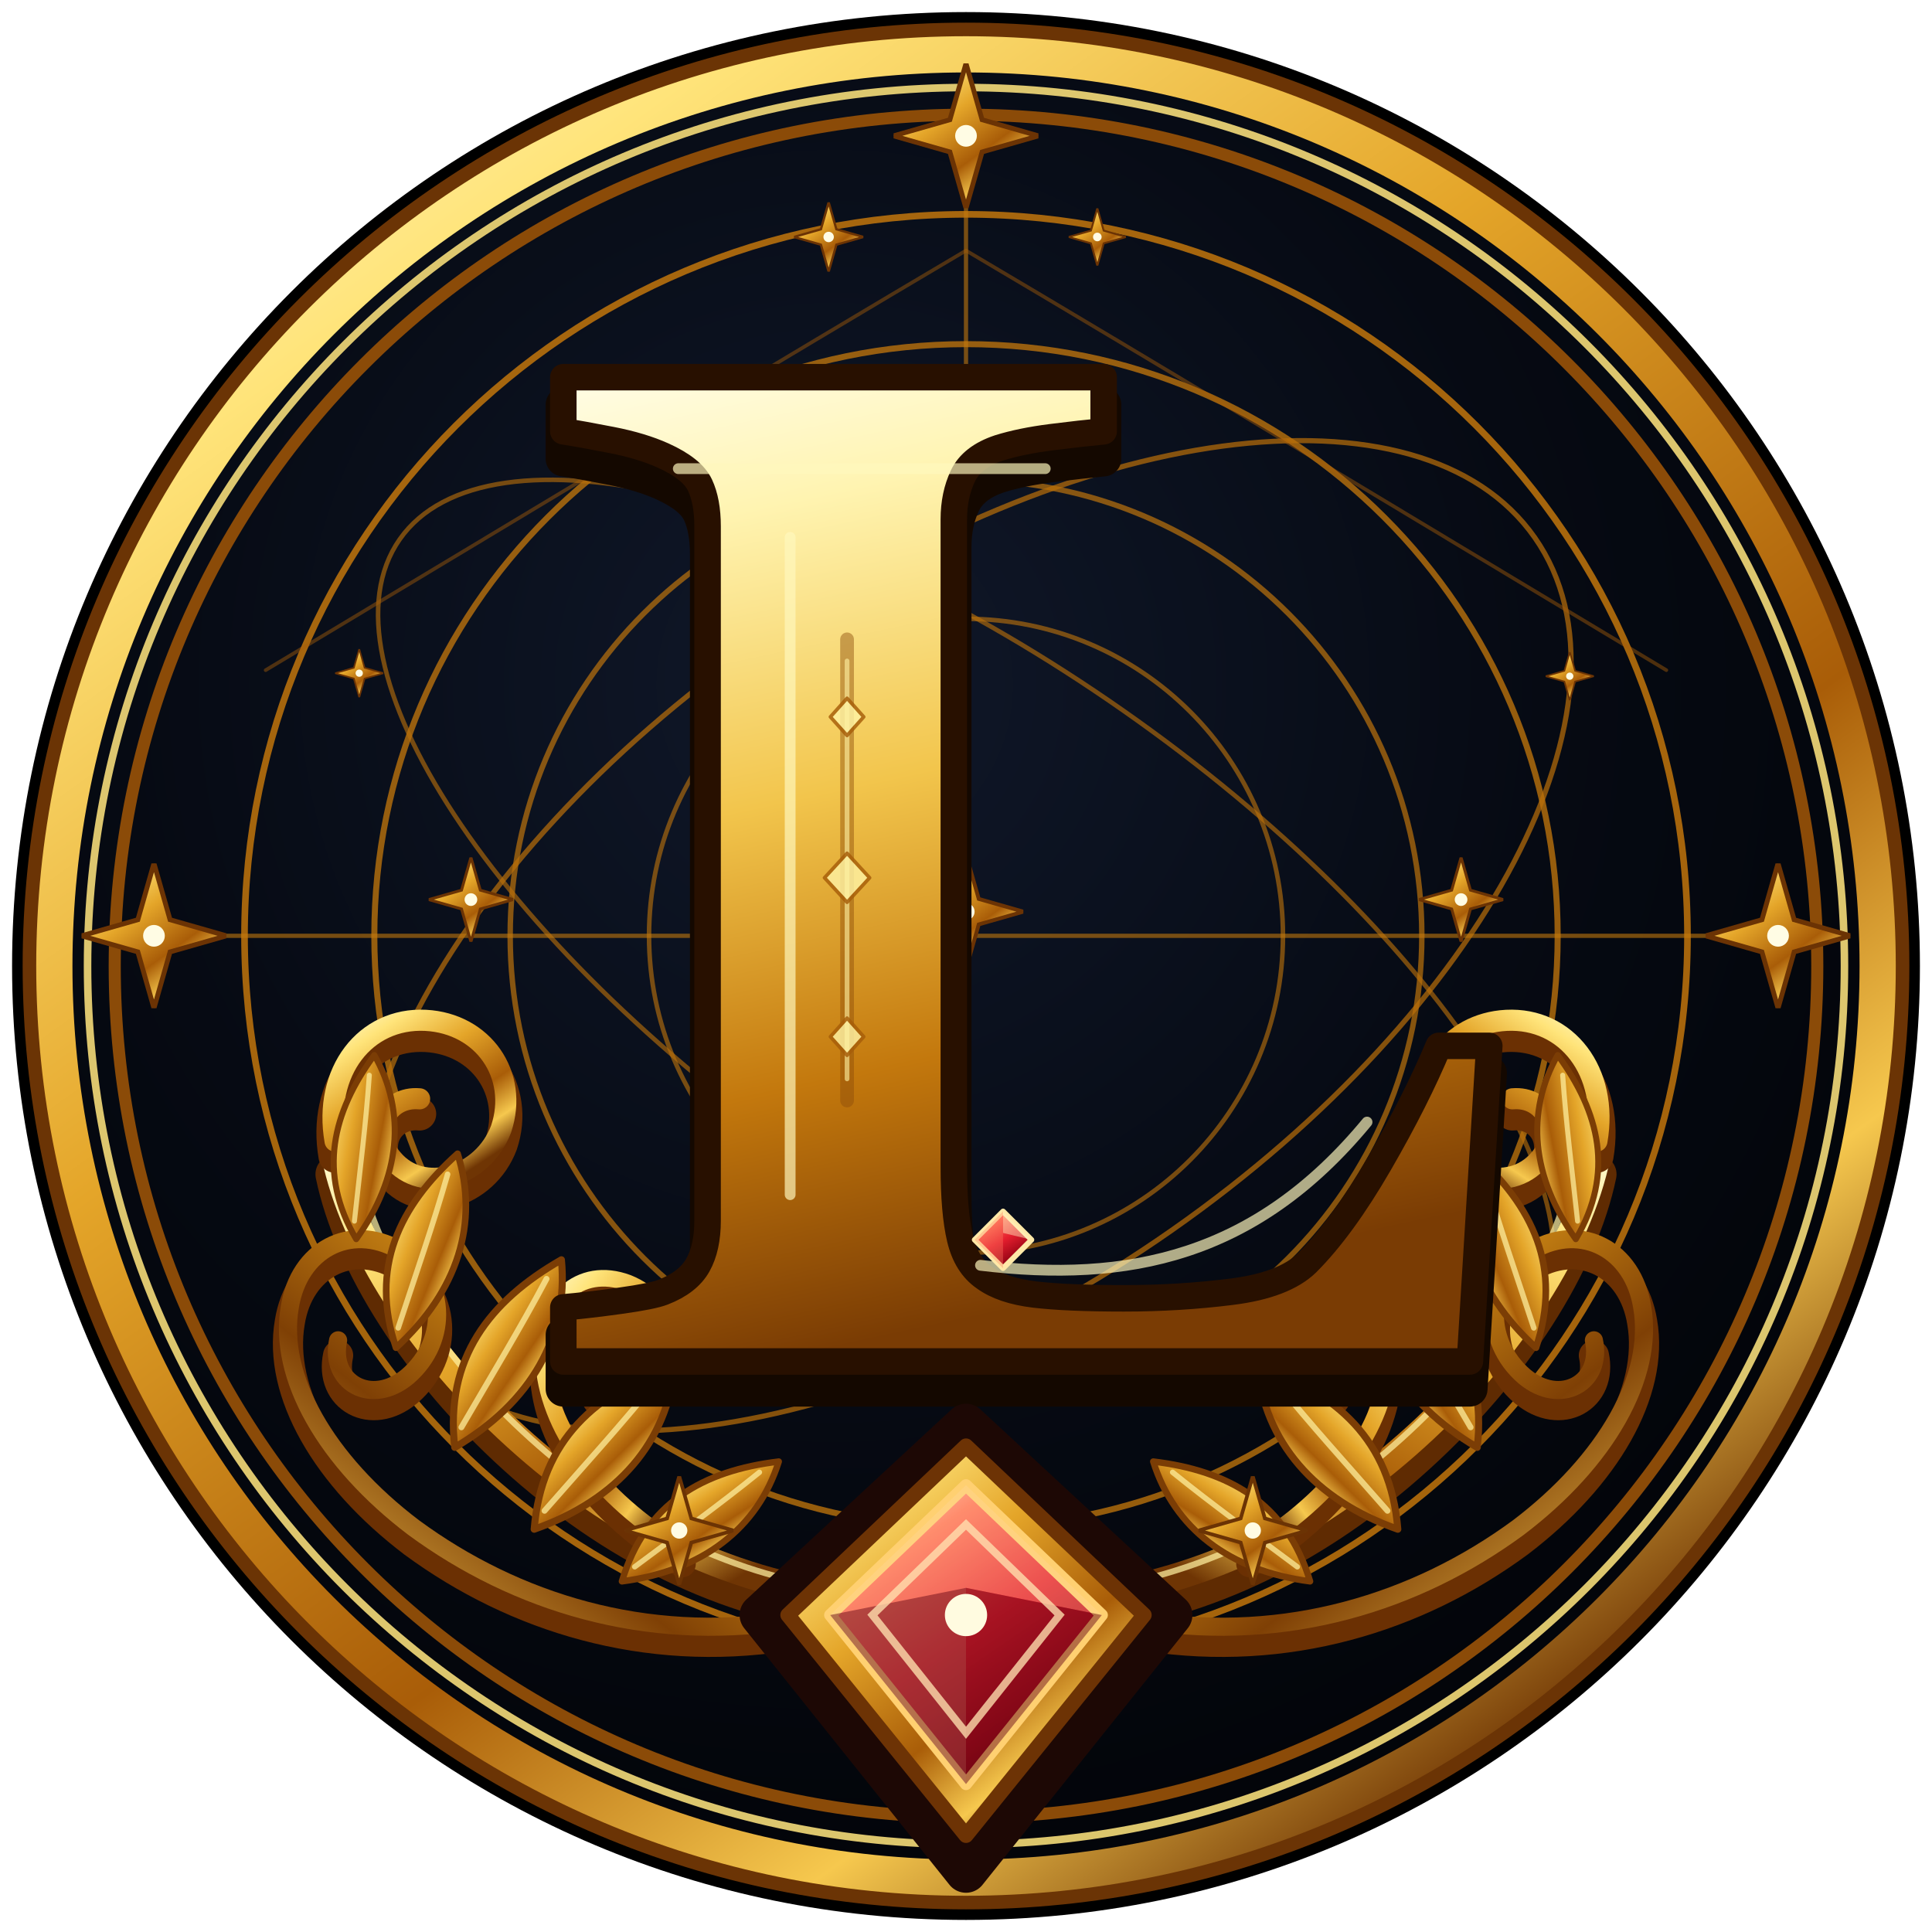
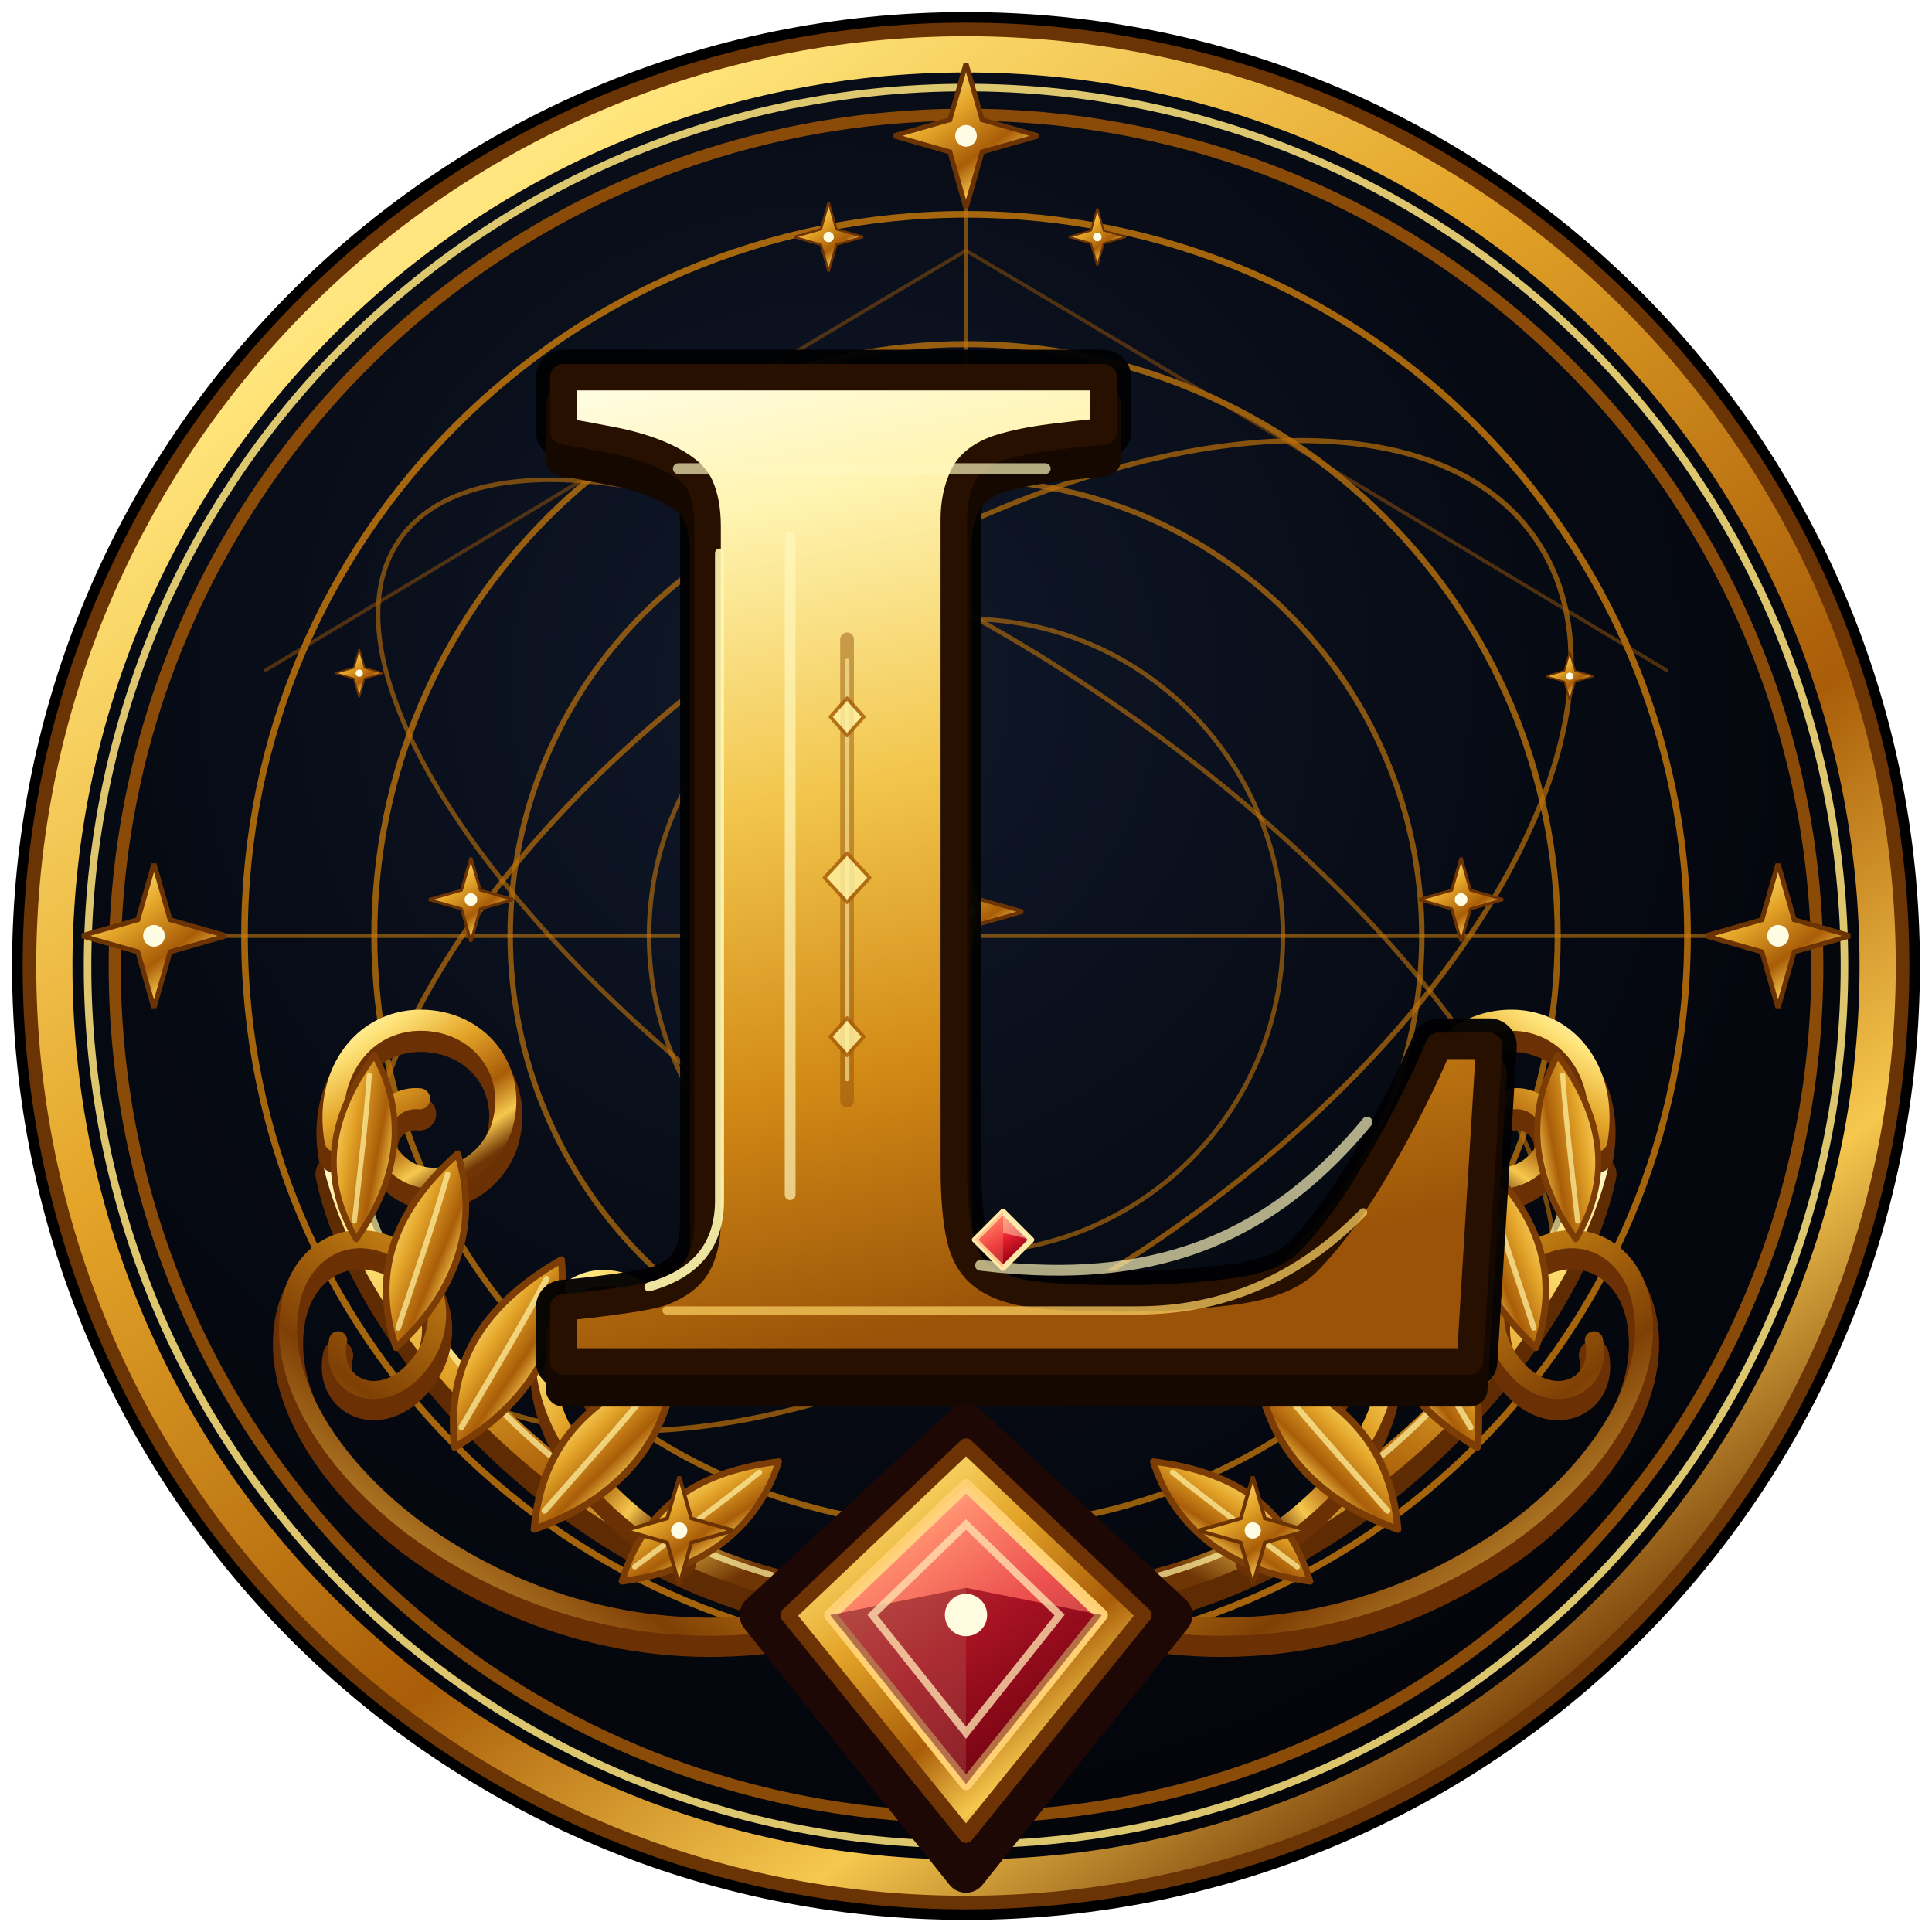
<svg xmlns="http://www.w3.org/2000/svg" viewBox="0 0 640 640" role="img" aria-labelledby="title desc" shape-rendering="geometricPrecision">
  <defs>
    <radialGradient id="night" cx="43%" cy="35%" r="76%">
      <stop offset="0" stop-color="#10182a" />
      <stop offset="0.5" stop-color="#060a13" />
      <stop offset="1" stop-color="#010205" />
    </radialGradient>
    <linearGradient id="gold" x1="0" y1="0" x2="0.72" y2="1">
      <stop offset="0" stop-color="#fff8ca" />
      <stop offset="0.17" stop-color="#ffe47a" />
      <stop offset="0.42" stop-color="#e4a529" />
      <stop offset="0.69" stop-color="#a95d08" />
      <stop offset="0.86" stop-color="#f6c84e" />
      <stop offset="1" stop-color="#6f3504" />
    </linearGradient>
    <linearGradient id="goldReverse" x1="1" y1="0" x2="0" y2="1">
      <stop offset="0" stop-color="#fff4b0" />
      <stop offset="0.3" stop-color="#d99317" />
      <stop offset="0.62" stop-color="#7f4005" />
      <stop offset="1" stop-color="#f3c853" />
    </linearGradient>
    <linearGradient id="letterGold" x1="0" y1="0" x2="0.2" y2="1">
      <stop offset="0" stop-color="#fffde8" />
      <stop offset="0.17" stop-color="#fff4b1" />
      <stop offset="0.46" stop-color="#f2c54c" />
-       <stop offset="0.74" stop-color="#c3780d" />
-       <stop offset="1" stop-color="#7a3c04" />
+       <stop offset="0.74" stop-color="#d28a16" />
+       <stop offset="1" stop-color="#9a5308" />
    </linearGradient>
    <linearGradient id="ruby" x1="0.2" y1="0" x2="0.82" y2="1">
      <stop offset="0" stop-color="#ffd2b8" />
      <stop offset="0.19" stop-color="#ff7158" />
      <stop offset="0.5" stop-color="#e51e2e" />
      <stop offset="0.78" stop-color="#9e0717" />
      <stop offset="1" stop-color="#470006" />
    </linearGradient>
    <clipPath id="innerDisc">
      <circle cx="320" cy="310" r="266" />
    </clipPath>
    <symbol id="star" viewBox="-18 -18 36 36">
      <path d="M0-18 4-4 18 0 4 4 0 18-4 4-18 0-4-4Z" fill="url(#gold)" stroke="#6b3304" stroke-width="1.2" />
      <circle r="2.7" fill="#fffce4" />
    </symbol>
    <symbol id="leaf" viewBox="0 0 36 18">
      <path d="M1 16C9 3 21 0 35 2 28 13 16 18 1 16Z" fill="url(#gold)" stroke="#7b3d05" stroke-width="1.2" />
      <path d="M4 14C14 10 22 7 31 3" fill="none" stroke="#fff1a1" stroke-width="1" opacity="0.72" />
    </symbol>
    <g id="ornamentBranch" fill="none" stroke-linecap="round" stroke-linejoin="round">
      <path d="M282 535C240 530 203 511 171 482C139 453 117 418 111 389" stroke="#5f2b02" stroke-width="13" />
      <path d="M282 529C240 524 203 505 171 476C139 447 117 412 111 383" stroke="url(#gold)" stroke-width="9" />
      <path d="M275 526C237 520 202 501 173 474C145 448 125 416 119 388" stroke="#fff0a0" stroke-width="2" opacity="0.72" />
      <path d="M111 383C107 360 121 342 141 343C160 344 172 361 166 379C160 395 140 401 130 389C122 380 128 368 139 369" stroke="#6b3003" stroke-width="11" />
      <path d="M111 378C107 355 121 337 141 338C160 339 172 356 166 374C160 390 140 396 130 384C122 375 128 363 139 364" stroke="url(#gold)" stroke-width="7" />
      <path d="M260 542C214 549 171 536 137 511C108 489 92 461 96 438C99 419 116 410 132 419C148 428 149 449 135 461C123 471 109 463 112 449" stroke="#6b3003" stroke-width="10" />
      <path d="M260 537C214 544 171 531 137 506C108 484 92 456 96 433C99 414 116 405 132 414C148 423 149 444 135 456C123 466 109 458 112 444" stroke="url(#goldReverse)" stroke-width="6" />
      <path d="M226 518C198 501 181 478 180 455C179 436 192 424 208 430C223 436 227 453 216 464C207 473 194 467 196 456" stroke="#6b3003" stroke-width="9" />
      <path d="M226 513C198 496 181 473 180 450C179 431 192 419 208 425C223 431 227 448 216 459C207 468 194 462 196 451" stroke="url(#gold)" stroke-width="5.5" />
      <use href="#leaf" x="91" y="365" width="60" height="30" transform="rotate(-62 121 380)" />
      <use href="#leaf" x="108" y="398" width="66" height="33" transform="rotate(-50 141 414)" />
      <use href="#leaf" x="133" y="431" width="70" height="35" transform="rotate(-38 168 448)" />
      <use href="#leaf" x="165" y="462" width="70" height="35" transform="rotate(-27 200 479)" />
      <use href="#leaf" x="200" y="488" width="64" height="32" transform="rotate(-15 232 504)" />
    </g>
  </defs>
  <circle cx="320" cy="320" r="316" fill="#000" />
  <circle cx="320" cy="320" r="309" fill="url(#night)" stroke="#6b3405" stroke-width="7" />
  <circle cx="320" cy="320" r="302" fill="none" stroke="url(#gold)" stroke-width="12" />
  <circle cx="320" cy="320" r="291" fill="none" stroke="#ffe47d" stroke-width="2.5" opacity="0.86" />
  <circle cx="320" cy="320" r="282" fill="none" stroke="#8b4b08" stroke-width="4" />
  <g clip-path="url(#innerDisc)" fill="none" stroke-linecap="round">
    <circle cx="320" cy="310" r="239" stroke="#c8790b" stroke-width="2.2" opacity="0.82" />
    <circle cx="320" cy="310" r="196" stroke="#c8790b" stroke-width="2" opacity="0.74" />
    <circle cx="320" cy="310" r="151" stroke="#c8790b" stroke-width="1.8" opacity="0.66" />
    <circle cx="320" cy="310" r="105" stroke="#c8790b" stroke-width="1.5" opacity="0.58" />
    <ellipse cx="320" cy="310" rx="230" ry="119" stroke="#ba6f09" stroke-width="1.7" opacity="0.7" transform="rotate(-35 320 310)" />
    <ellipse cx="320" cy="310" rx="229" ry="91" stroke="#ba6f09" stroke-width="1.5" opacity="0.62" transform="rotate(35 320 310)" />
    <path d="M51 310H589M320 48V572" stroke="#c77b0c" stroke-width="1.4" opacity="0.58" />
    <path d="M88 222C183 165 254 122 320 83M552 222C457 165 386 122 320 83" stroke="#a65d08" stroke-width="1.2" opacity="0.45" />
  </g>
  <use href="#star" x="296" y="21" width="48" height="48" />
  <use href="#star" x="27" y="286" width="48" height="48" />
  <use href="#star" x="565" y="286" width="48" height="48" />
  <use href="#star" x="142" y="284" width="28" height="28" />
  <use href="#star" x="470" y="284" width="28" height="28" />
  <use href="#star" x="301" y="283" width="38" height="38" />
  <use href="#star" x="263" y="67" width="23" height="23" />
  <use href="#star" x="354" y="69" width="19" height="19" />
  <use href="#star" x="111" y="215" width="16" height="16" />
  <use href="#star" x="512" y="216" width="16" height="16" />
  <use href="#ornamentBranch" />
  <use href="#ornamentBranch" transform="translate(640 0) scale(-1 1)" />
  <g transform="translate(70 -4) scale(6.5)" stroke-linejoin="round">
+     <path d="M65.131 53.916 64.142 70H17.939V67.243Q19.176 67.137 20.838 66.907Q22.499 66.677 23.03 66.465Q24.302 65.97 24.797 65.086Q25.292 64.203 25.292 62.824V27.439Q25.292 26.166 24.903 25.335Q24.514 24.505 23.03 23.833Q21.934 23.338 20.396 23.038Q18.858 22.737 17.939 22.596V19.838H45.477V22.596Q44.346 22.702 42.808 22.896Q41.27 23.091 40.139 23.444Q38.76 23.904 38.301 24.876Q37.841 25.848 37.841 27.085V60.067Q37.841 62.4 38.159 63.743Q38.477 65.086 39.397 65.723Q40.316 66.394 41.959 66.589Q43.603 66.783 46.502 66.783Q49.33 66.783 51.999 66.447Q54.668 66.112 55.834 64.98Q57.637 63.177 59.528 59.908Q61.42 56.638 62.551 53.916Z" fill="#030205" stroke="#010102" stroke-width="2.8" opacity="0.96" />
    <path d="M65.131 53.916 64.142 70H17.939V67.243Q19.176 67.137 20.838 66.907Q22.499 66.677 23.03 66.465Q24.302 65.97 24.797 65.086Q25.292 64.203 25.292 62.824V27.439Q25.292 26.166 24.903 25.335Q24.514 24.505 23.03 23.833Q21.934 23.338 20.396 23.038Q18.858 22.737 17.939 22.596V19.838H45.477V22.596Q44.346 22.702 42.808 22.896Q41.27 23.091 40.139 23.444Q38.76 23.904 38.301 24.876Q37.841 25.848 37.841 27.085V60.067Q37.841 62.4 38.159 63.743Q38.477 65.086 39.397 65.723Q40.316 66.394 41.959 66.589Q43.603 66.783 46.502 66.783Q49.33 66.783 51.999 66.447Q54.668 66.112 55.834 64.98Q57.637 63.177 59.528 59.908Q61.42 56.638 62.551 53.916Z" transform="translate(0 1.4)" fill="#552503" stroke="#140800" stroke-width="1.8" />
    <path d="M65.131 53.916 64.142 70H17.939V67.243Q19.176 67.137 20.838 66.907Q22.499 66.677 23.03 66.465Q24.302 65.97 24.797 65.086Q25.292 64.203 25.292 62.824V27.439Q25.292 26.166 24.903 25.335Q24.514 24.505 23.03 23.833Q21.934 23.338 20.396 23.038Q18.858 22.737 17.939 22.596V19.838H45.477V22.596Q44.346 22.702 42.808 22.896Q41.27 23.091 40.139 23.444Q38.76 23.904 38.301 24.876Q37.841 25.848 37.841 27.085V60.067Q37.841 62.4 38.159 63.743Q38.477 65.086 39.397 65.723Q40.316 66.394 41.959 66.589Q43.603 66.783 46.502 66.783Q49.33 66.783 51.999 66.447Q54.668 66.112 55.834 64.98Q57.637 63.177 59.528 59.908Q61.42 56.638 62.551 53.916Z" fill="url(#letterGold)" stroke="#281000" stroke-width="1.35" />
    <path d="M23.8 24.5H42.5M29.5 28V61.5M39.2 65.1C46.7 66 53.2 64.7 58.9 57.8" fill="none" stroke="#fff7bd" stroke-width="0.55" stroke-linecap="round" opacity="0.68" />
+     <path d="M25.9 28.8V61.8Q25.9 65.2 22.3 66.2" fill="none" stroke="#fff6b0" stroke-width="0.46" stroke-linecap="round" opacity="0.92" />
+     <path d="M23.2 67.4H47.2Q53.8 67.4 58.7 62.4" fill="none" stroke="#f6c95d" stroke-width="0.42" stroke-linecap="round" opacity="0.76" />
    <path d="M32.4 33.2V56.7" fill="none" stroke="#8b4b08" stroke-width="0.7" stroke-linecap="round" opacity="0.45" />
    <path d="M32.4 34.3V55.6" fill="none" stroke="#fff1a1" stroke-width="0.24" stroke-linecap="round" opacity="0.62" />
    <g fill="#fff3a4" stroke="#a65d08" stroke-width="0.18" opacity="0.82">
      <path d="M32.4 36.2 33.25 37.15 32.4 38.1 31.55 37.15Z" />
      <path d="M32.4 44.1 33.55 45.35 32.4 46.6 31.25 45.35Z" />
      <path d="M32.4 52.5 33.25 53.45 32.4 54.4 31.55 53.45Z" />
    </g>
    <path d="M40.35 62.35 41.8 63.8 40.35 65.25 38.9 63.8Z" fill="url(#ruby)" stroke="#ffe9a8" stroke-width="0.28" />
    <path d="M40.35 62.35 40.35 65.25 38.9 63.8Z" fill="#ff8065" opacity="0.34" />
    <path d="M40.35 62.35 41.8 63.8 40.35 63.45Z" fill="#fff0c0" opacity="0.46" />
  </g>
  <use href="#star" x="207" y="489" width="36" height="36" />
  <use href="#star" x="397" y="489" width="36" height="36" />
  <path d="M320 472 388 535 320 620 252 535Z" fill="#120305" stroke="#1d0805" stroke-width="14" stroke-linejoin="round" />
  <path d="M320 479 379 535 320 608 261 535Z" fill="url(#gold)" stroke="#6d3305" stroke-width="5" stroke-linejoin="round" />
  <path d="M320 492 365 535 320 591 275 535Z" fill="url(#ruby)" stroke="#ffd071" stroke-width="4" stroke-linejoin="round" />
  <path d="M320 492 320 591 275 535ZM320 492 365 535 320 526Z" fill="#ffd8a8" opacity="0.27" />
  <path d="M320 526 365 535 320 591 275 535Z" fill="#650614" opacity="0.48" />
  <path d="M320 505 351 535 320 574 289 535Z" fill="none" stroke="#ffe2b0" stroke-width="2.5" opacity="0.78" />
  <circle cx="320" cy="535" r="7" fill="#fffbe0" />
</svg>
